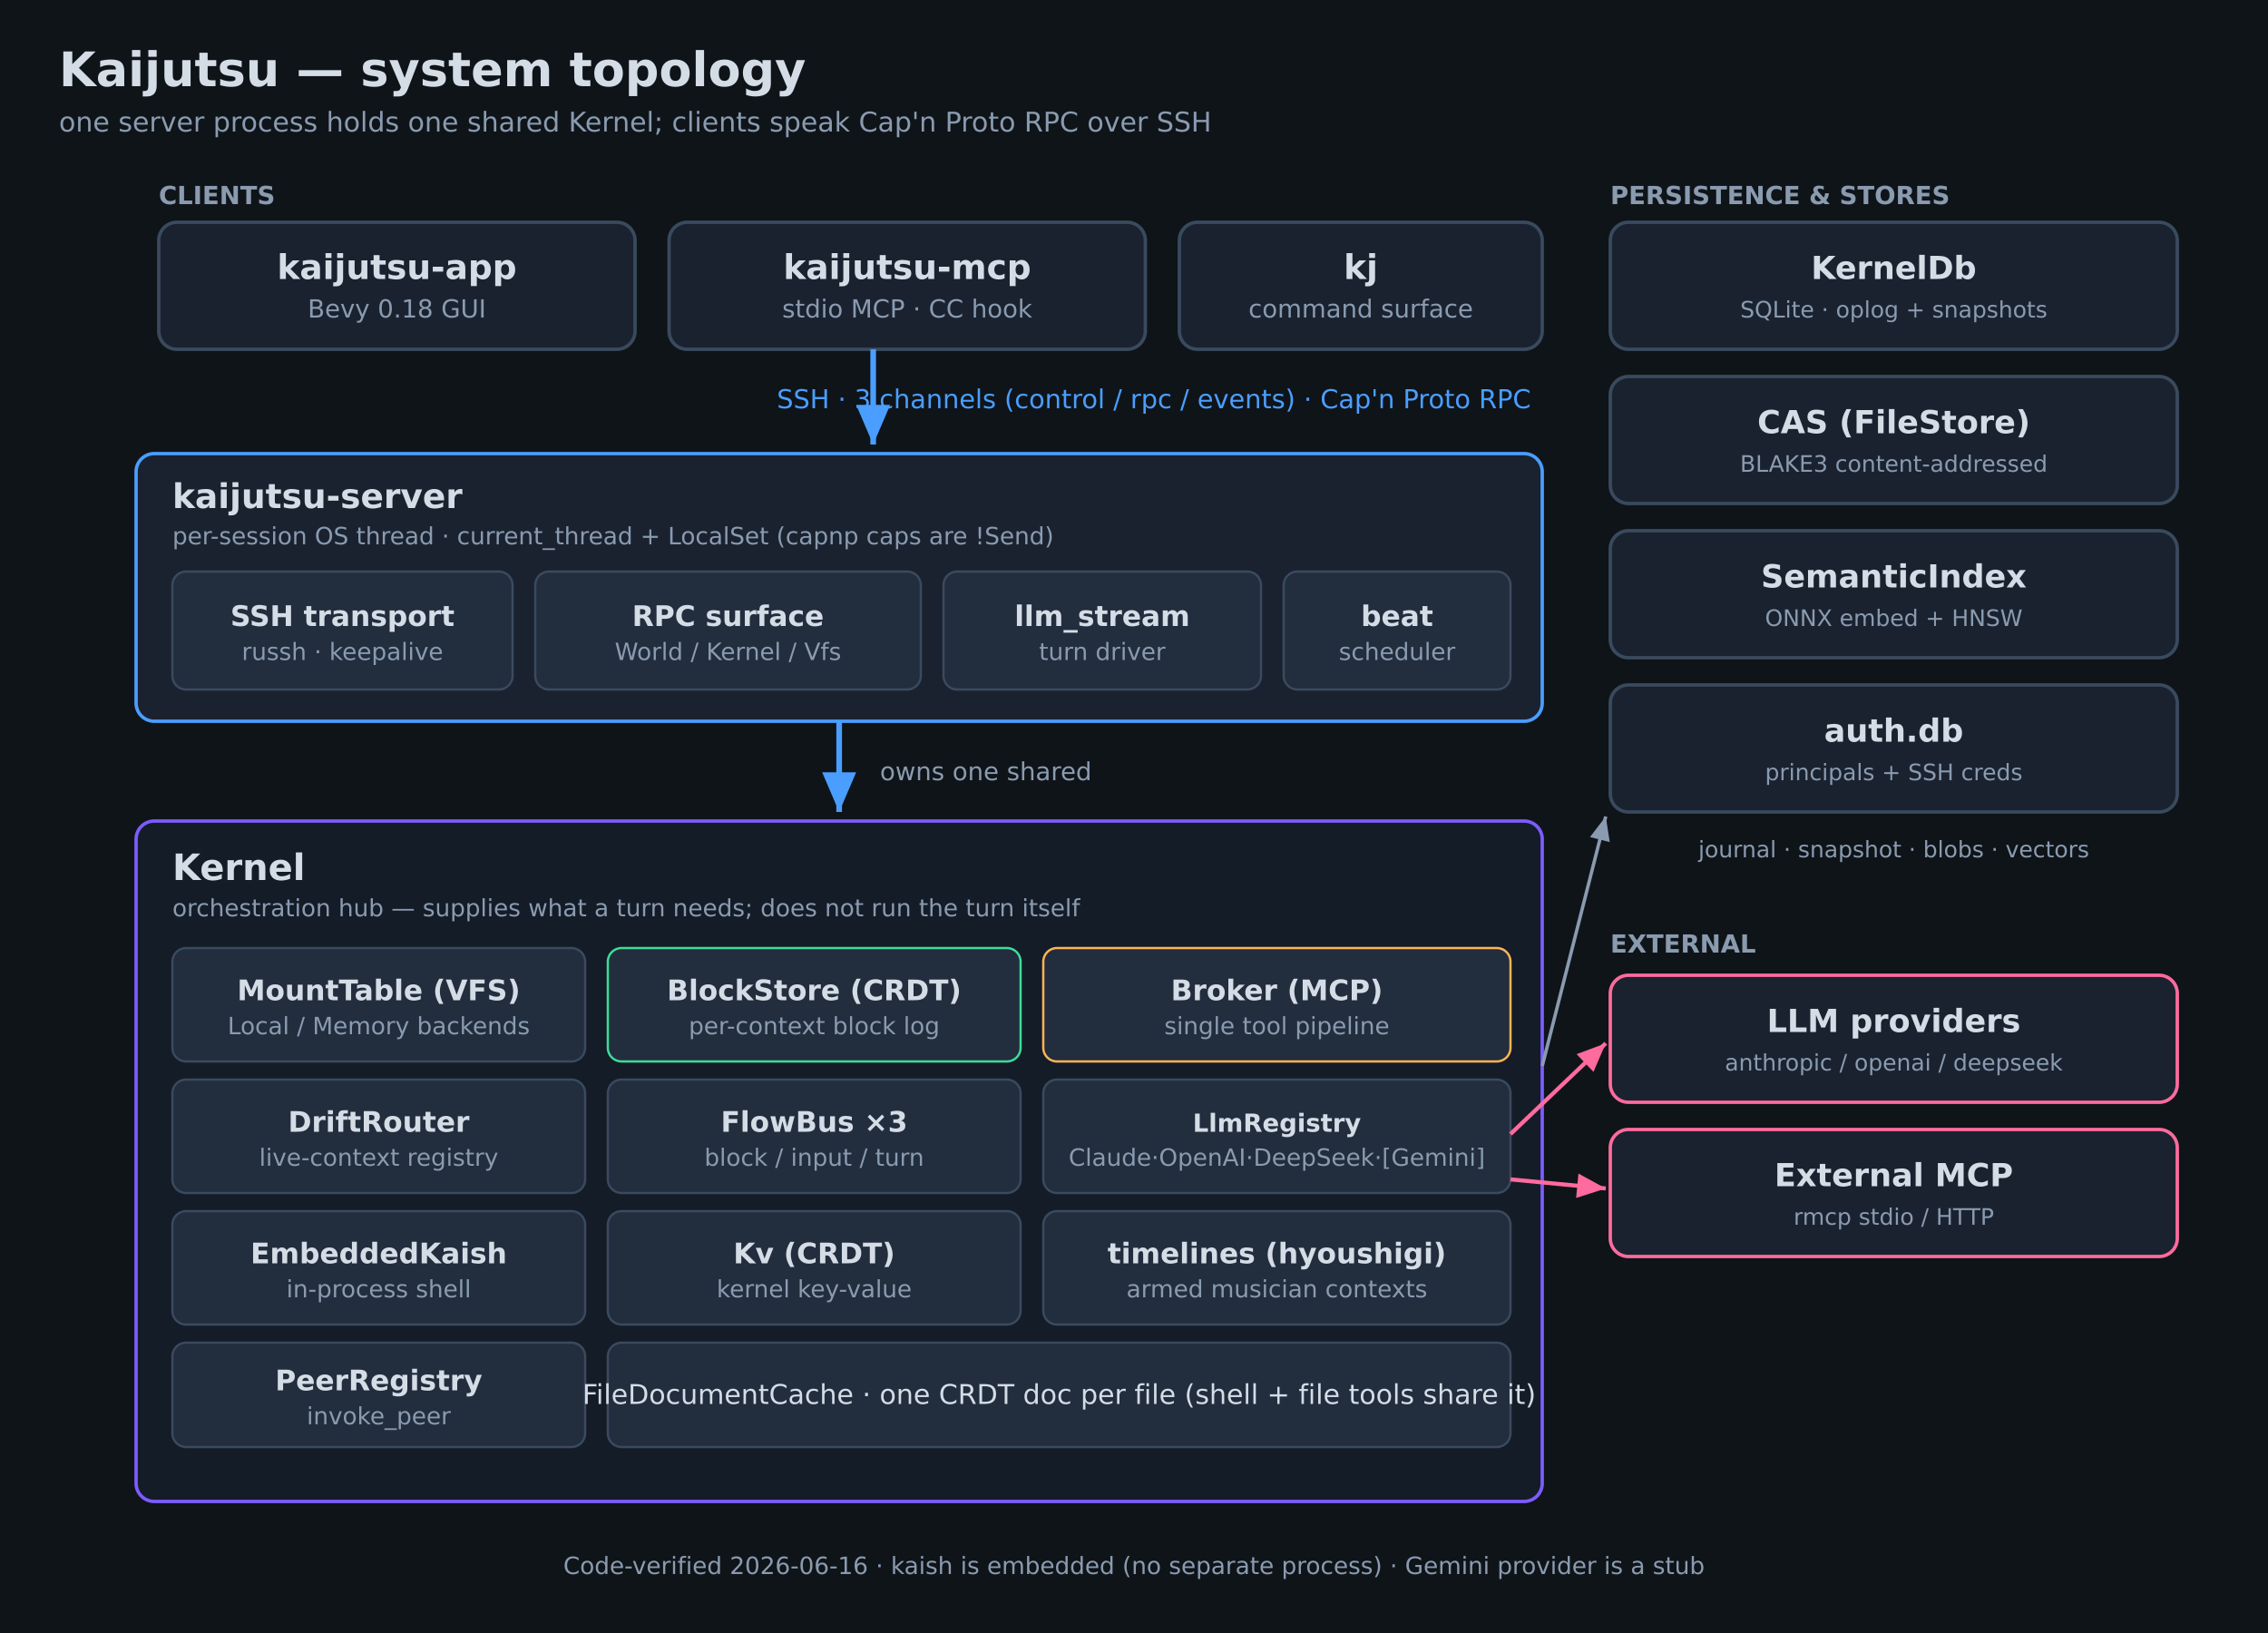
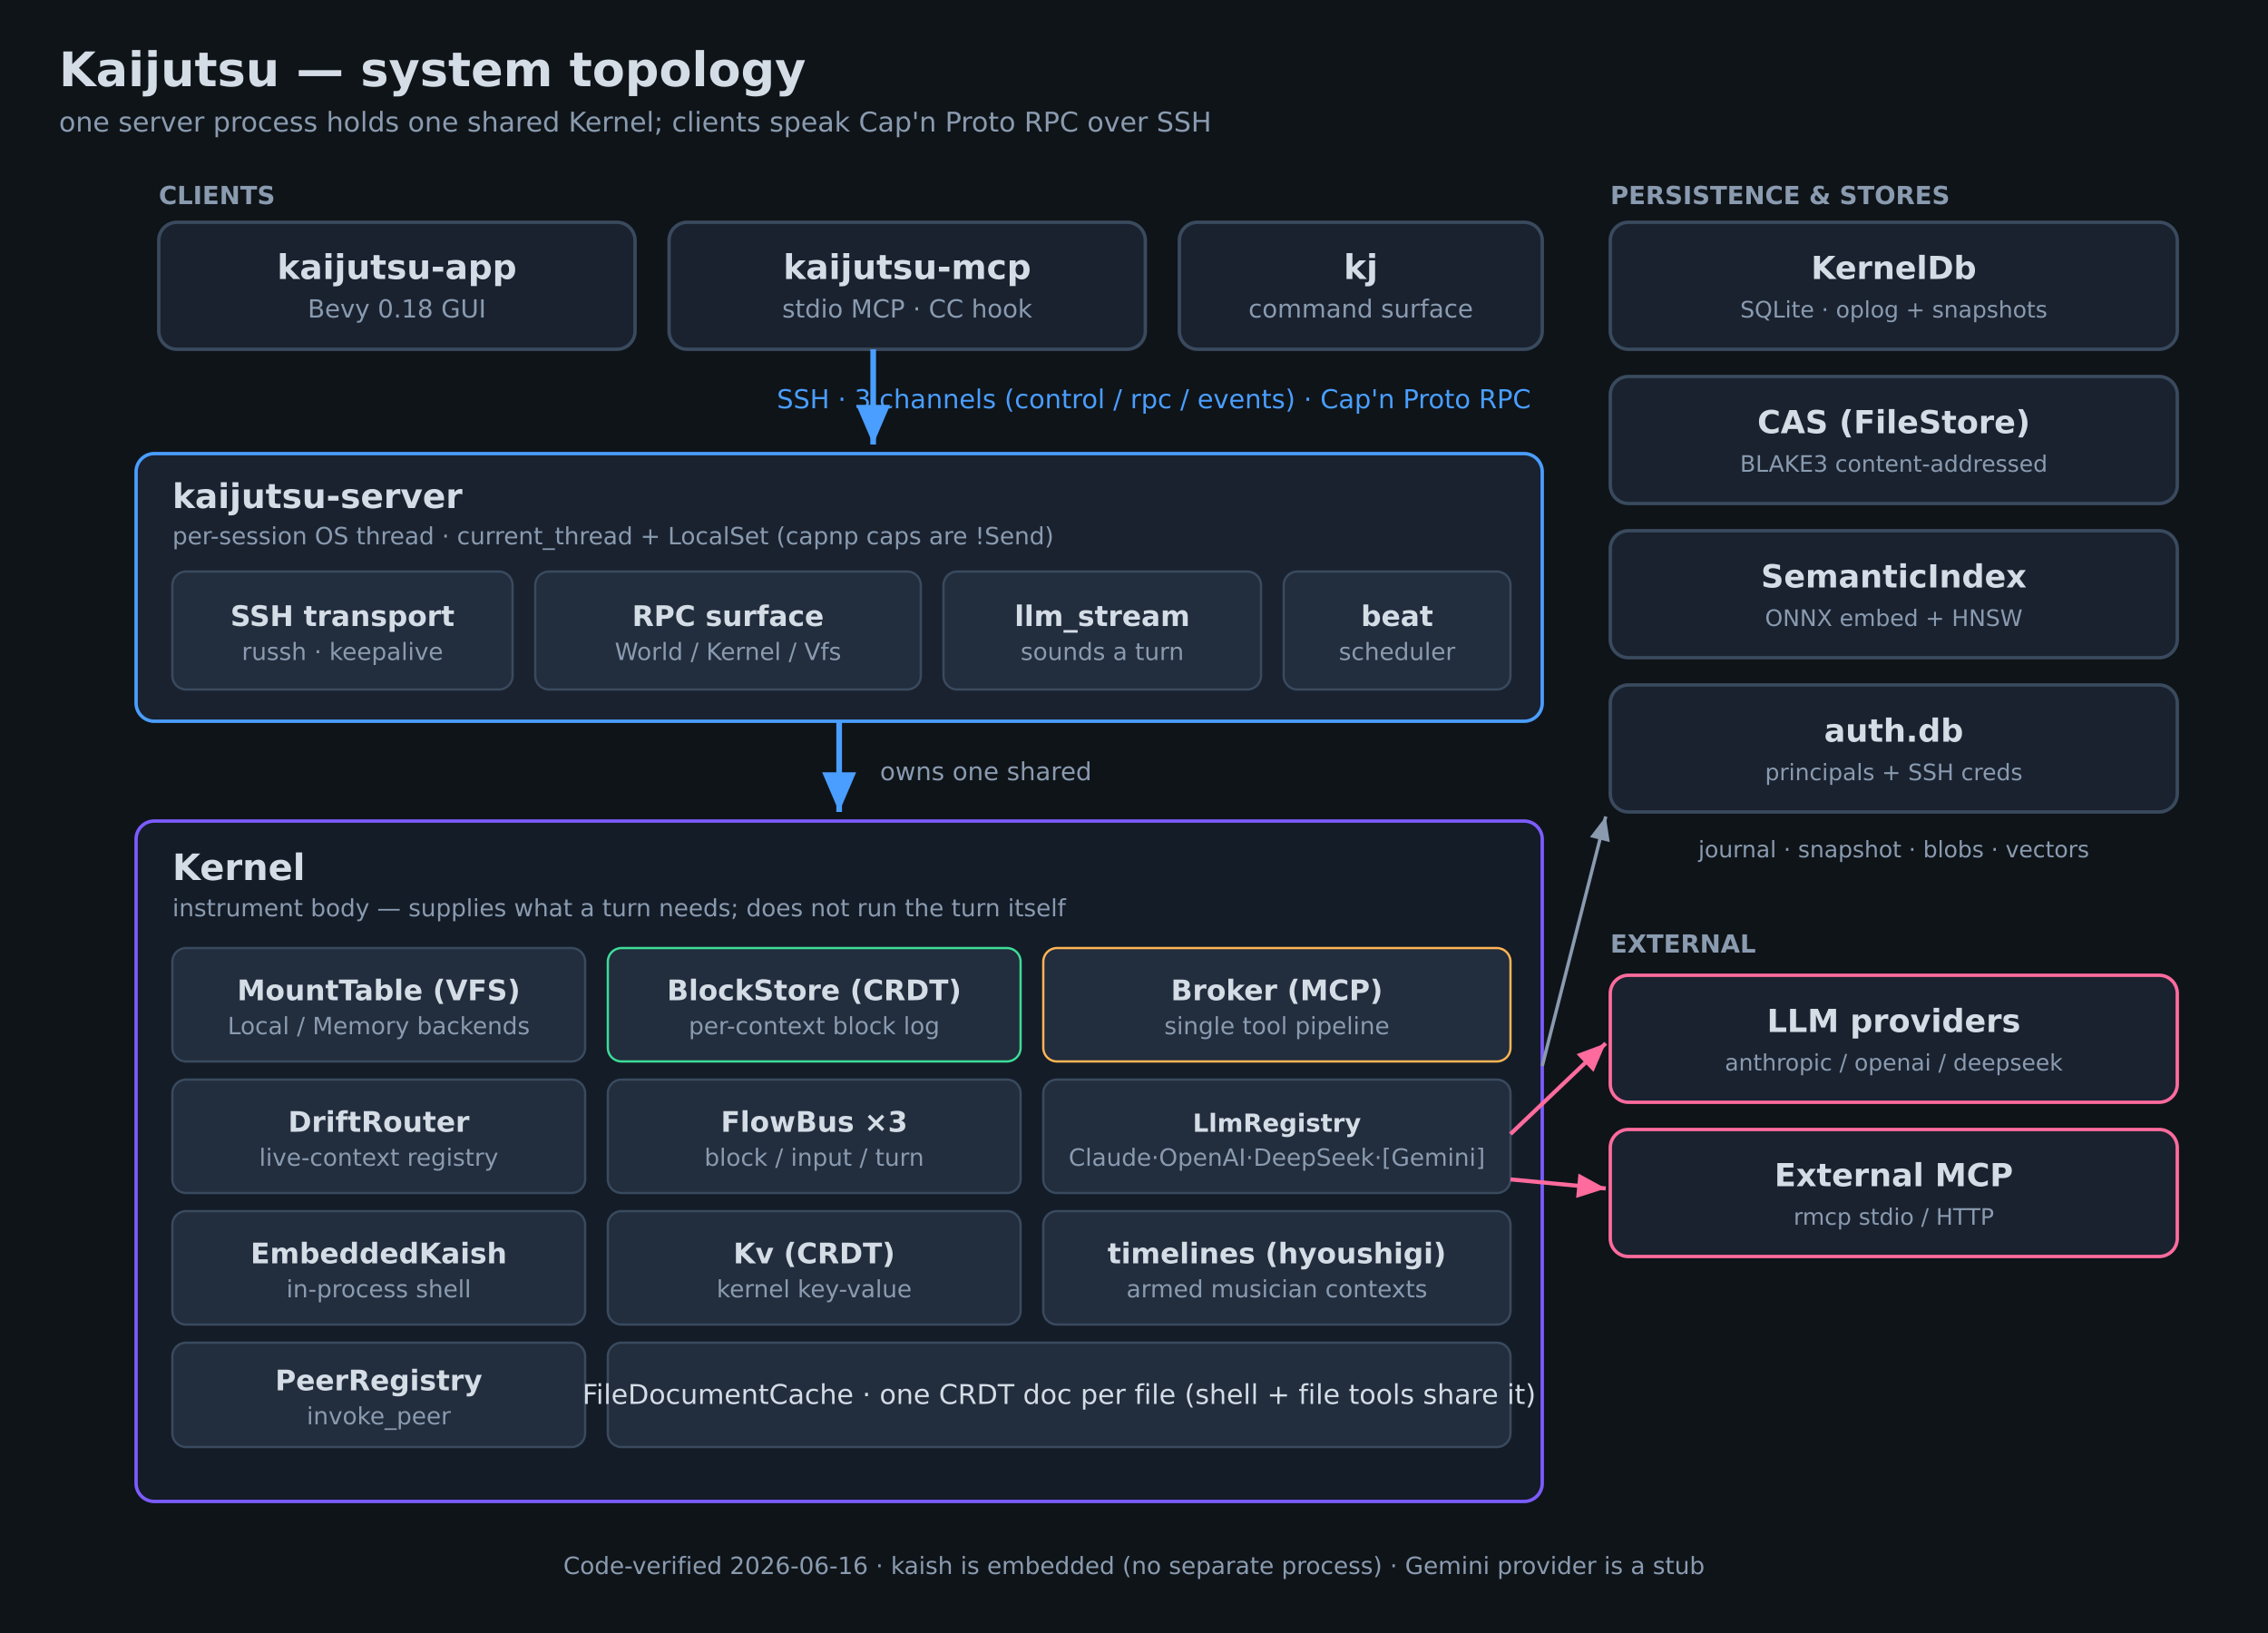
<svg xmlns="http://www.w3.org/2000/svg" width="1000" height="720" viewBox="0 0 1000 720">
  <rect width="1000" height="720" fill="#0f1419" />
  <defs>
    <marker id="ah" markerWidth="9" markerHeight="9" refX="7" refY="3" orient="auto">
      <path d="M0,0 L7,3 L0,6 Z" fill="#4a9eff" />
    </marker>
    <marker id="ah3" markerWidth="9" markerHeight="9" refX="7" refY="3" orient="auto">
      <path d="M0,0 L7,3 L0,6 Z" fill="#ff6b9d" />
    </marker>
    <marker id="ahm" markerWidth="9" markerHeight="9" refX="7" refY="3" orient="auto">
      <path d="M0,0 L7,3 L0,6 Z" fill="#8a9bb0" />
    </marker>
  </defs>
  <text x="26" y="38" text-anchor="start" fill="#d4dce6" font-family="DejaVu Sans, Liberation Sans, sans-serif" font-size="21" font-weight="600">Kaijutsu — system topology</text>
  <text x="26" y="58" text-anchor="start" fill="#8a9bb0" font-family="DejaVu Sans, Liberation Sans, sans-serif" font-size="12" font-weight="400">one server process holds one shared Kernel; clients speak Cap'n Proto RPC over SSH</text>
  <text x="70" y="90" text-anchor="start" fill="#8a9bb0" font-family="DejaVu Sans, Liberation Sans, sans-serif" font-size="11" font-weight="600">CLIENTS</text>
  <rect x="70" y="98" width="210" height="56" rx="8" fill="#1a2230" stroke="#3a4a5e" stroke-width="1.5" />
  <text x="175.0" y="123.0" text-anchor="middle" fill="#d4dce6" font-family="DejaVu Sans, Liberation Sans, sans-serif" font-size="15" font-weight="600">kaijutsu-app</text>
  <text x="175.0" y="140.0" text-anchor="middle" fill="#8a9bb0" font-family="DejaVu Sans, Liberation Sans, sans-serif" font-size="11">Bevy 0.18 GUI</text>
  <rect x="295" y="98" width="210" height="56" rx="8" fill="#1a2230" stroke="#3a4a5e" stroke-width="1.5" />
  <text x="400.0" y="123.0" text-anchor="middle" fill="#d4dce6" font-family="DejaVu Sans, Liberation Sans, sans-serif" font-size="15" font-weight="600">kaijutsu-mcp</text>
  <text x="400.0" y="140.0" text-anchor="middle" fill="#8a9bb0" font-family="DejaVu Sans, Liberation Sans, sans-serif" font-size="11">stdio MCP · CC hook</text>
  <rect x="520" y="98" width="160" height="56" rx="8" fill="#1a2230" stroke="#3a4a5e" stroke-width="1.5" />
  <text x="600.0" y="123.0" text-anchor="middle" fill="#d4dce6" font-family="DejaVu Sans, Liberation Sans, sans-serif" font-size="15" font-weight="600">kj</text>
  <text x="600.0" y="140.0" text-anchor="middle" fill="#8a9bb0" font-family="DejaVu Sans, Liberation Sans, sans-serif" font-size="11">command surface</text>
  <line x1="385" y1="154" x2="385" y2="196" stroke="#4a9eff" stroke-width="2.5" marker-end="url(#ah)" />
  <text x="675" y="180" text-anchor="end" fill="#4a9eff" font-family="DejaVu Sans, Liberation Sans, sans-serif" font-size="11.5" font-weight="400">SSH · 3 channels (control / rpc / events) · Cap'n Proto RPC</text>
  <rect x="60" y="200" width="620" height="118" rx="8" fill="#1a2230" stroke="#4a9eff" stroke-width="1.5" />
  <text x="370.0" y="264.0" text-anchor="middle" fill="#d4dce6" font-family="DejaVu Sans, Liberation Sans, sans-serif" font-size="15" font-weight="600" />
  <text x="76" y="224" text-anchor="start" fill="#d4dce6" font-family="DejaVu Sans, Liberation Sans, sans-serif" font-size="15" font-weight="600">kaijutsu-server</text>
  <text x="76" y="240" text-anchor="start" fill="#8a9bb0" font-family="DejaVu Sans, Liberation Sans, sans-serif" font-size="10.5" font-weight="400">per-session OS thread · current_thread + LocalSet (capnp caps are !Send)</text>
  <rect x="76" y="252" width="150" height="52" rx="6" fill="#222d3d" stroke="#3a4a5e" stroke-width="1" />
  <text x="151.0" y="276.0" text-anchor="middle" fill="#d4dce6" font-family="DejaVu Sans, Liberation Sans, sans-serif" font-size="12.5" font-weight="600">SSH transport</text>
  <text x="151.0" y="291.0" text-anchor="middle" fill="#8a9bb0" font-family="DejaVu Sans, Liberation Sans, sans-serif" font-size="10.5">russh · keepalive</text>
  <rect x="236" y="252" width="170" height="52" rx="6" fill="#222d3d" stroke="#3a4a5e" stroke-width="1" />
  <text x="321.0" y="276.0" text-anchor="middle" fill="#d4dce6" font-family="DejaVu Sans, Liberation Sans, sans-serif" font-size="12.5" font-weight="600">RPC surface</text>
  <text x="321.0" y="291.0" text-anchor="middle" fill="#8a9bb0" font-family="DejaVu Sans, Liberation Sans, sans-serif" font-size="10.5">World / Kernel / Vfs</text>
  <rect x="416" y="252" width="140" height="52" rx="6" fill="#222d3d" stroke="#3a4a5e" stroke-width="1" />
  <text x="486.0" y="276.0" text-anchor="middle" fill="#d4dce6" font-family="DejaVu Sans, Liberation Sans, sans-serif" font-size="12.5" font-weight="600">llm_stream</text>
-   <text x="486.0" y="291.0" text-anchor="middle" fill="#8a9bb0" font-family="DejaVu Sans, Liberation Sans, sans-serif" font-size="10.5">turn driver</text>
+   <text x="486.0" y="291.0" text-anchor="middle" fill="#8a9bb0" font-family="DejaVu Sans, Liberation Sans, sans-serif" font-size="10.5">sounds a turn</text>
  <rect x="566" y="252" width="100" height="52" rx="6" fill="#222d3d" stroke="#3a4a5e" stroke-width="1" />
  <text x="616.0" y="276.0" text-anchor="middle" fill="#d4dce6" font-family="DejaVu Sans, Liberation Sans, sans-serif" font-size="12.5" font-weight="600">beat</text>
  <text x="616.0" y="291.0" text-anchor="middle" fill="#8a9bb0" font-family="DejaVu Sans, Liberation Sans, sans-serif" font-size="10.5">scheduler</text>
  <line x1="370" y1="318" x2="370" y2="358" stroke="#4a9eff" stroke-width="2.5" marker-end="url(#ah)" />
  <text x="388" y="344" text-anchor="start" fill="#8a9bb0" font-family="DejaVu Sans, Liberation Sans, sans-serif" font-size="11" font-weight="400">owns one shared</text>
  <rect x="60" y="362" width="620" height="300" rx="8" fill="#141c28" stroke="#7c5cff" stroke-width="1.5" />
  <text x="370.0" y="517.0" text-anchor="middle" fill="#d4dce6" font-family="DejaVu Sans, Liberation Sans, sans-serif" font-size="15" font-weight="600" />
  <text x="76" y="388" text-anchor="start" fill="#d4dce6" font-family="DejaVu Sans, Liberation Sans, sans-serif" font-size="16" font-weight="600">Kernel</text>
-   <text x="76" y="404" text-anchor="start" fill="#8a9bb0" font-family="DejaVu Sans, Liberation Sans, sans-serif" font-size="10.5" font-weight="400">orchestration hub — supplies what a turn needs; does not run the turn itself</text>
+   <text x="76" y="404" text-anchor="start" fill="#8a9bb0" font-family="DejaVu Sans, Liberation Sans, sans-serif" font-size="10.5" font-weight="400">instrument body — supplies what a turn needs; does not run the turn itself</text>
  <rect x="76" y="418" width="182" height="50" rx="6" fill="#222d3d" stroke="#3a4a5e" stroke-width="1" />
  <text x="167.0" y="441.0" text-anchor="middle" fill="#d4dce6" font-family="DejaVu Sans, Liberation Sans, sans-serif" font-size="12.5" font-weight="600">MountTable (VFS)</text>
  <text x="167.0" y="456.0" text-anchor="middle" fill="#8a9bb0" font-family="DejaVu Sans, Liberation Sans, sans-serif" font-size="10.5">Local / Memory backends</text>
  <rect x="268" y="418" width="182" height="50" rx="6" fill="#222d3d" stroke="#3ddc97" stroke-width="1" />
  <text x="359.0" y="441.0" text-anchor="middle" fill="#d4dce6" font-family="DejaVu Sans, Liberation Sans, sans-serif" font-size="12.5" font-weight="600">BlockStore (CRDT)</text>
  <text x="359.0" y="456.0" text-anchor="middle" fill="#8a9bb0" font-family="DejaVu Sans, Liberation Sans, sans-serif" font-size="10.5">per-context block log</text>
  <rect x="460" y="418" width="206" height="50" rx="6" fill="#222d3d" stroke="#ffb454" stroke-width="1" />
  <text x="563.0" y="441.0" text-anchor="middle" fill="#d4dce6" font-family="DejaVu Sans, Liberation Sans, sans-serif" font-size="12.5" font-weight="600">Broker (MCP)</text>
  <text x="563.0" y="456.0" text-anchor="middle" fill="#8a9bb0" font-family="DejaVu Sans, Liberation Sans, sans-serif" font-size="10.5">single tool pipeline</text>
  <rect x="76" y="476" width="182" height="50" rx="6" fill="#222d3d" stroke="#3a4a5e" stroke-width="1" />
  <text x="167.0" y="499.0" text-anchor="middle" fill="#d4dce6" font-family="DejaVu Sans, Liberation Sans, sans-serif" font-size="12.5" font-weight="600">DriftRouter</text>
  <text x="167.0" y="514.0" text-anchor="middle" fill="#8a9bb0" font-family="DejaVu Sans, Liberation Sans, sans-serif" font-size="10.5">live-context registry</text>
  <rect x="268" y="476" width="182" height="50" rx="6" fill="#222d3d" stroke="#3a4a5e" stroke-width="1" />
  <text x="359.0" y="499.0" text-anchor="middle" fill="#d4dce6" font-family="DejaVu Sans, Liberation Sans, sans-serif" font-size="12.5" font-weight="600">FlowBus ×3</text>
  <text x="359.0" y="514.0" text-anchor="middle" fill="#8a9bb0" font-family="DejaVu Sans, Liberation Sans, sans-serif" font-size="10.5">block / input / turn</text>
  <rect x="460" y="476" width="206" height="50" rx="6" fill="#222d3d" stroke="#3a4a5e" stroke-width="1" />
  <text x="563.0" y="499.0" text-anchor="middle" fill="#d4dce6" font-family="DejaVu Sans, Liberation Sans, sans-serif" font-size="11" font-weight="600">LlmRegistry</text>
  <text x="563.0" y="514.0" text-anchor="middle" fill="#8a9bb0" font-family="DejaVu Sans, Liberation Sans, sans-serif" font-size="10.5">Claude·OpenAI·DeepSeek·[Gemini]</text>
  <rect x="76" y="534" width="182" height="50" rx="6" fill="#222d3d" stroke="#3a4a5e" stroke-width="1" />
  <text x="167.0" y="557.0" text-anchor="middle" fill="#d4dce6" font-family="DejaVu Sans, Liberation Sans, sans-serif" font-size="12.5" font-weight="600">EmbeddedKaish</text>
  <text x="167.0" y="572.0" text-anchor="middle" fill="#8a9bb0" font-family="DejaVu Sans, Liberation Sans, sans-serif" font-size="10.5">in-process shell</text>
  <rect x="268" y="534" width="182" height="50" rx="6" fill="#222d3d" stroke="#3a4a5e" stroke-width="1" />
  <text x="359.0" y="557.0" text-anchor="middle" fill="#d4dce6" font-family="DejaVu Sans, Liberation Sans, sans-serif" font-size="12.5" font-weight="600">Kv (CRDT)</text>
  <text x="359.0" y="572.0" text-anchor="middle" fill="#8a9bb0" font-family="DejaVu Sans, Liberation Sans, sans-serif" font-size="10.5">kernel key-value</text>
  <rect x="460" y="534" width="206" height="50" rx="6" fill="#222d3d" stroke="#3a4a5e" stroke-width="1" />
  <text x="563.0" y="557.0" text-anchor="middle" fill="#d4dce6" font-family="DejaVu Sans, Liberation Sans, sans-serif" font-size="12.5" font-weight="600">timelines (hyoushigi)</text>
  <text x="563.0" y="572.0" text-anchor="middle" fill="#8a9bb0" font-family="DejaVu Sans, Liberation Sans, sans-serif" font-size="10.5">armed musician contexts</text>
  <rect x="76" y="592" width="182" height="46" rx="6" fill="#222d3d" stroke="#3a4a5e" stroke-width="1" />
  <text x="167.0" y="613.0" text-anchor="middle" fill="#d4dce6" font-family="DejaVu Sans, Liberation Sans, sans-serif" font-size="12.5" font-weight="600">PeerRegistry</text>
  <text x="167.0" y="628.0" text-anchor="middle" fill="#8a9bb0" font-family="DejaVu Sans, Liberation Sans, sans-serif" font-size="10.5">invoke_peer</text>
  <rect x="268" y="592" width="398" height="46" rx="6" fill="#222d3d" stroke="#3a4a5e" stroke-width="1" />
  <text x="467.0" y="619.0" text-anchor="middle" fill="#d4dce6" font-family="DejaVu Sans, Liberation Sans, sans-serif" font-size="12">FileDocumentCache  ·  one CRDT doc per file (shell + file tools share it)</text>
  <text x="710" y="90" text-anchor="start" fill="#8a9bb0" font-family="DejaVu Sans, Liberation Sans, sans-serif" font-size="11" font-weight="600">PERSISTENCE &amp; STORES</text>
  <rect x="710" y="98" width="250" height="56" rx="8" fill="#1a2230" stroke="#3a4a5e" stroke-width="1.5" />
  <text x="835.0" y="123.0" text-anchor="middle" fill="#d4dce6" font-family="DejaVu Sans, Liberation Sans, sans-serif" font-size="14" font-weight="600">KernelDb</text>
  <text x="835.0" y="140.0" text-anchor="middle" fill="#8a9bb0" font-family="DejaVu Sans, Liberation Sans, sans-serif" font-size="10">SQLite · oplog + snapshots</text>
  <rect x="710" y="166" width="250" height="56" rx="8" fill="#1a2230" stroke="#3a4a5e" stroke-width="1.5" />
  <text x="835.0" y="191.0" text-anchor="middle" fill="#d4dce6" font-family="DejaVu Sans, Liberation Sans, sans-serif" font-size="14" font-weight="600">CAS (FileStore)</text>
  <text x="835.0" y="208.0" text-anchor="middle" fill="#8a9bb0" font-family="DejaVu Sans, Liberation Sans, sans-serif" font-size="10">BLAKE3 content-addressed</text>
  <rect x="710" y="234" width="250" height="56" rx="8" fill="#1a2230" stroke="#3a4a5e" stroke-width="1.5" />
  <text x="835.0" y="259.0" text-anchor="middle" fill="#d4dce6" font-family="DejaVu Sans, Liberation Sans, sans-serif" font-size="14" font-weight="600">SemanticIndex</text>
  <text x="835.0" y="276.0" text-anchor="middle" fill="#8a9bb0" font-family="DejaVu Sans, Liberation Sans, sans-serif" font-size="10">ONNX embed + HNSW</text>
  <rect x="710" y="302" width="250" height="56" rx="8" fill="#1a2230" stroke="#3a4a5e" stroke-width="1.5" />
  <text x="835.0" y="327.0" text-anchor="middle" fill="#d4dce6" font-family="DejaVu Sans, Liberation Sans, sans-serif" font-size="14" font-weight="600">auth.db</text>
  <text x="835.0" y="344.0" text-anchor="middle" fill="#8a9bb0" font-family="DejaVu Sans, Liberation Sans, sans-serif" font-size="10">principals + SSH creds</text>
  <line x1="680" y1="470" x2="708" y2="360" stroke="#8a9bb0" stroke-width="1.5" marker-end="url(#ahm)" />
  <text x="835" y="378" text-anchor="middle" fill="#8a9bb0" font-family="DejaVu Sans, Liberation Sans, sans-serif" font-size="10" font-weight="400">journal · snapshot · blobs · vectors</text>
  <text x="710" y="420" text-anchor="start" fill="#8a9bb0" font-family="DejaVu Sans, Liberation Sans, sans-serif" font-size="11" font-weight="600">EXTERNAL</text>
  <rect x="710" y="430" width="250" height="56" rx="8" fill="#1a2230" stroke="#ff6b9d" stroke-width="1.5" />
  <text x="835.0" y="455.0" text-anchor="middle" fill="#d4dce6" font-family="DejaVu Sans, Liberation Sans, sans-serif" font-size="14" font-weight="600">LLM providers</text>
  <text x="835.0" y="472.0" text-anchor="middle" fill="#8a9bb0" font-family="DejaVu Sans, Liberation Sans, sans-serif" font-size="10">anthropic / openai / deepseek</text>
  <rect x="710" y="498" width="250" height="56" rx="8" fill="#1a2230" stroke="#ff6b9d" stroke-width="1.5" />
  <text x="835.0" y="523.0" text-anchor="middle" fill="#d4dce6" font-family="DejaVu Sans, Liberation Sans, sans-serif" font-size="14" font-weight="600">External MCP</text>
  <text x="835.0" y="540.0" text-anchor="middle" fill="#8a9bb0" font-family="DejaVu Sans, Liberation Sans, sans-serif" font-size="10">rmcp stdio / HTTP</text>
  <line x1="666" y1="500" x2="708" y2="460" stroke="#ff6b9d" stroke-width="1.8" marker-end="url(#ah3)" />
  <line x1="666" y1="520" x2="708" y2="524" stroke="#ff6b9d" stroke-width="1.8" marker-end="url(#ah3)" />
  <text x="500" y="694" text-anchor="middle" fill="#8a9bb0" font-family="DejaVu Sans, Liberation Sans, sans-serif" font-size="10.5" font-weight="400">Code-verified 2026-06-16  ·  kaish is embedded (no separate process)  ·  Gemini provider is a stub</text>
</svg>
